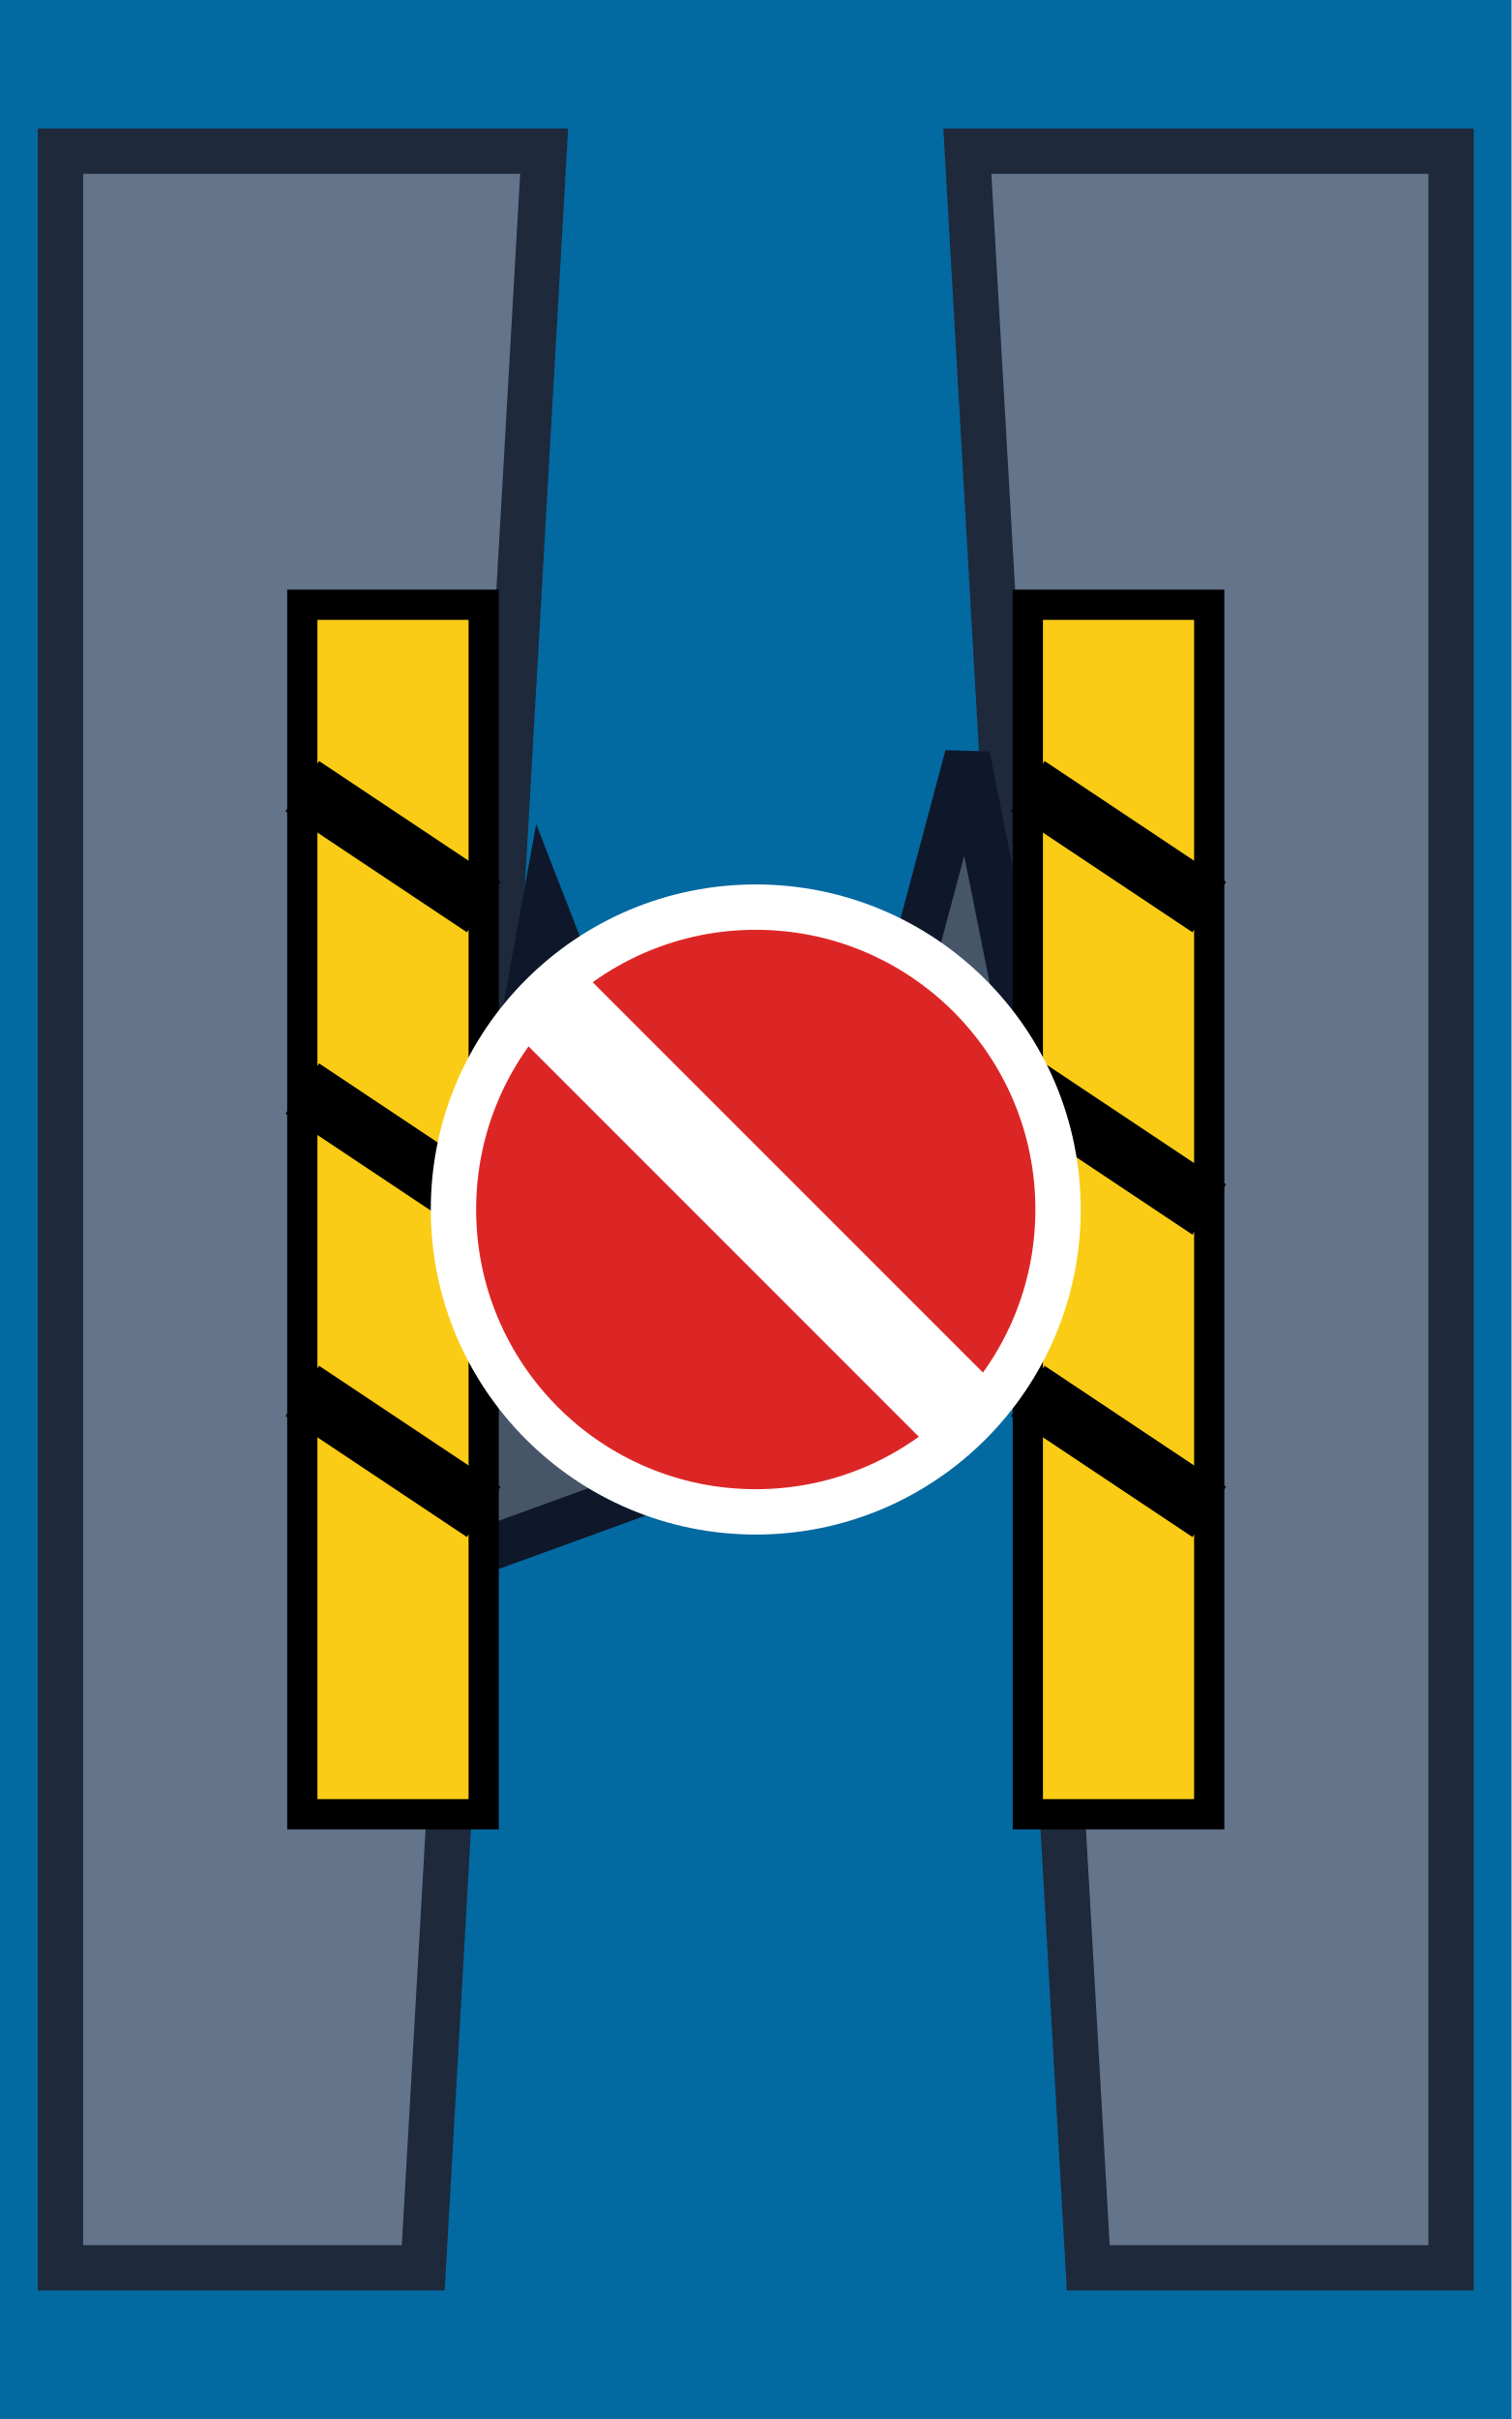
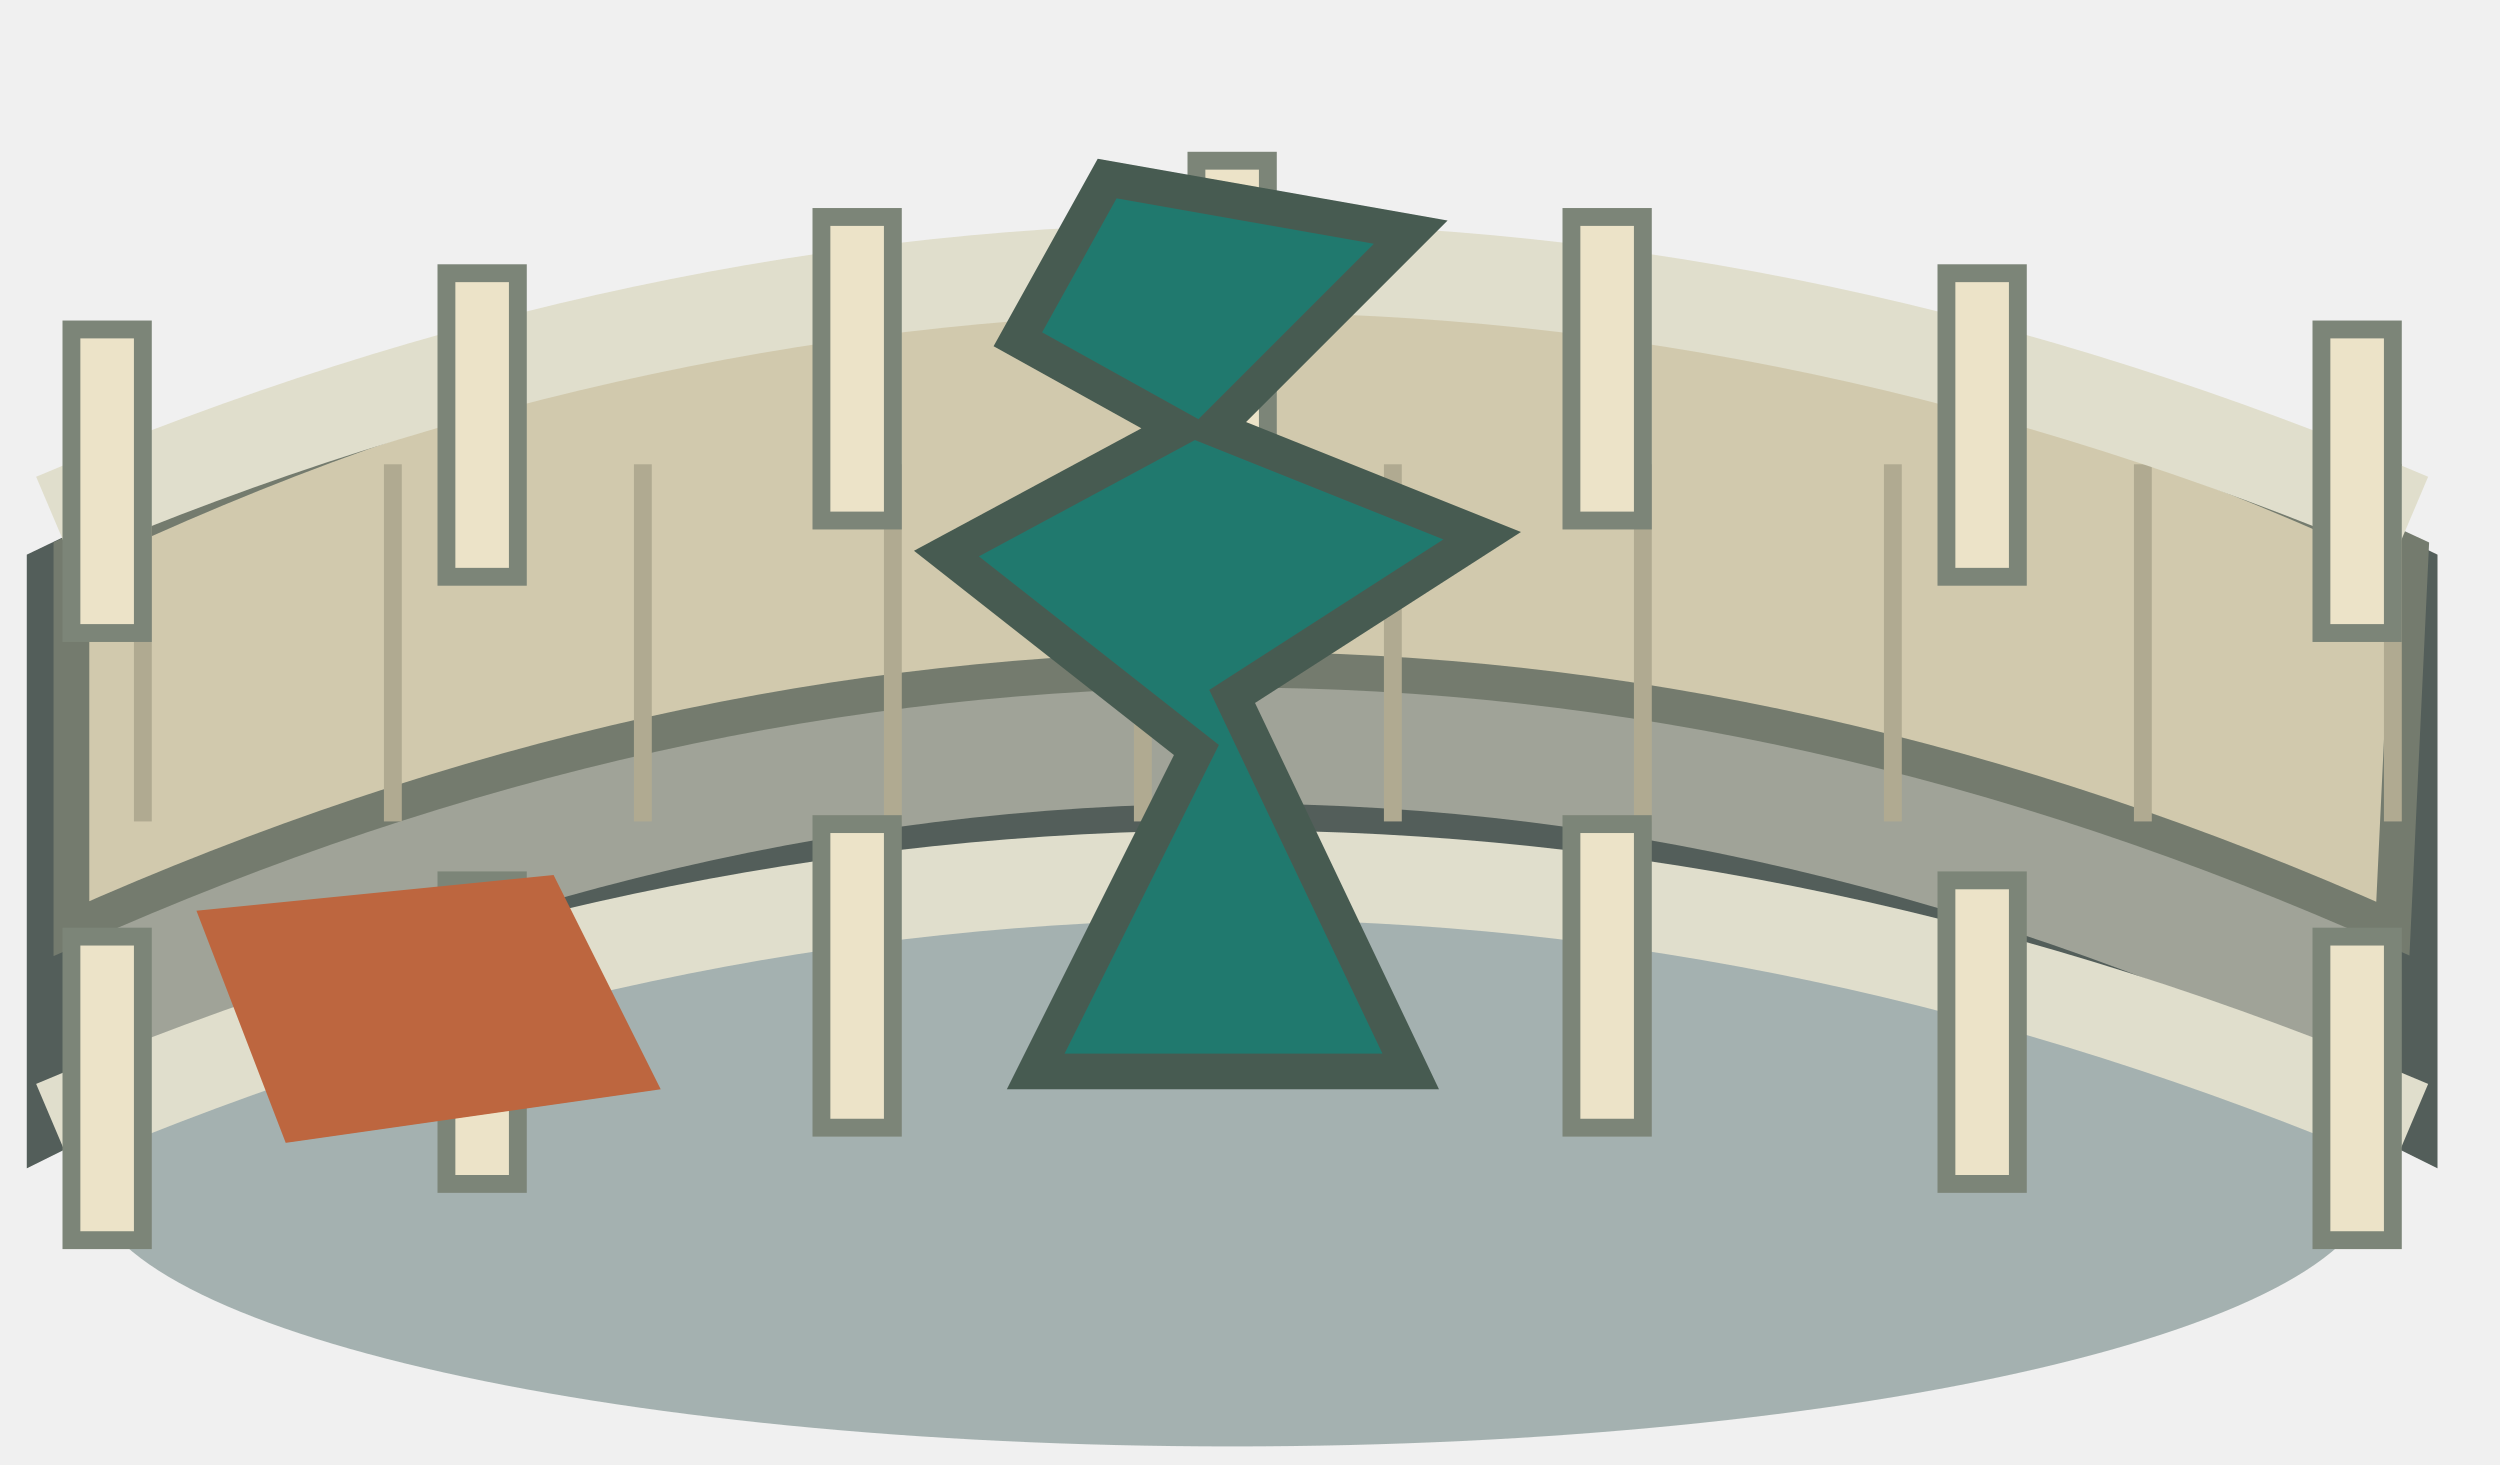
- <svg xmlns="http://www.w3.org/2000/svg" viewBox="0 0 50 80" width="50" height="80">
-   <rect x="0" y="0" width="50" height="80" fill="#0369a1" />
-   <polygon points="2,5 18,5 14,75 2,75" fill="#64748b" stroke="#1e293b" stroke-width="1.5" />
-   <polygon points="32,5 48,5 48,75 36,75" fill="#64748b" stroke="#1e293b" stroke-width="1.5" />
-   <polygon points="18,30 25,48 14,52" fill="#475569" stroke="#0f172a" stroke-width="1.5" />
-   <polygon points="32,25 36,45 28,40" fill="#475569" stroke="#0f172a" stroke-width="1.5" />
-   <rect x="10" y="20" width="6" height="40" fill="#facc15" stroke="#000000" stroke-width="1" />
-   <line x1="10" y1="26" x2="16" y2="30" stroke="#000000" stroke-width="2" />
-   <line x1="10" y1="36" x2="16" y2="40" stroke="#000000" stroke-width="2" />
-   <line x1="10" y1="46" x2="16" y2="50" stroke="#000000" stroke-width="2" />
-   <rect x="34" y="20" width="6" height="40" fill="#facc15" stroke="#000000" stroke-width="1" />
-   <line x1="34" y1="26" x2="40" y2="30" stroke="#000000" stroke-width="2" />
-   <line x1="34" y1="36" x2="40" y2="40" stroke="#000000" stroke-width="2" />
-   <line x1="34" y1="46" x2="40" y2="50" stroke="#000000" stroke-width="2" />
-   <circle cx="25" cy="40" r="10" fill="#dc2626" stroke="#ffffff" stroke-width="1.5" />
-   <line x1="18" y1="33" x2="32" y2="47" stroke="#ffffff" stroke-width="3" />
+ <svg xmlns="http://www.w3.org/2000/svg" width="140" height="82" viewBox="0 0 140 82">
+   <defs>
+     <pattern id="roof" width="10" height="7" patternUnits="userSpaceOnUse">
+       <rect width="10" height="7" fill="#bc542f" />
+       <path d="M0 6H10 M5 0V6" stroke="#813c29" stroke-width="1.3" />
+       <path d="M0 1H9" stroke="#e78b53" stroke-width="1.2" />
+     </pattern>
+     <pattern id="wall" width="14" height="9" patternUnits="userSpaceOnUse">
+       <rect width="14" height="9" fill="#ddc596" />
+       <path d="M0 9H14 M7 0V9" stroke="#bda47e" stroke-width=".5" />
+     </pattern>
+     <pattern id="metal" width="9" height="9" patternUnits="userSpaceOnUse">
+       <rect width="9" height="9" fill="#568e80" />
+       <path d="M0 0V9 M3 0V9" stroke="#396158" />
+       <path d="M8 0V9" stroke="#8bbaa3" />
+     </pattern>
+   </defs>
+   <ellipse cx="69" cy="66" rx="64" ry="15" fill="#183d39" opacity=".35" />
+   <path d="M3 32Q69 0 135 32V63Q69 30 3 63Z" fill="#a0a398" stroke="#535e5a" stroke-width="3" />
+   <path d="M4 31Q69 0 135 31L134 52Q69 23 4 52Z" fill="#d1c9ad" stroke="#747b6e" stroke-width="2" />
+   <path d="M8 26V46" stroke="#b0aa91" />
+   <path d="M22 26V46" stroke="#b0aa91" />
+   <path d="M36 26V46" stroke="#b0aa91" />
+   <path d="M50 26V46" stroke="#b0aa91" />
+   <path d="M64 26V46" stroke="#b0aa91" />
+   <path d="M78 26V46" stroke="#b0aa91" />
+   <path d="M92 26V46" stroke="#b0aa91" />
+   <path d="M106 26V46" stroke="#b0aa91" />
+   <path d="M120 26V46" stroke="#b0aa91" />
+   <path d="M134 26V46" stroke="#b0aa91" />
+   <path d="M3 29Q69 1 135 29" fill="none" stroke="#e0decc" stroke-width="5" />
+   <rect x="4" y="18.45" width="4" height="17" fill="#ece3c8" stroke="#7c8578" />
+   <rect x="25" y="15.3" width="4" height="17" fill="#ece3c8" stroke="#7c8578" />
+   <rect x="46" y="12.15" width="4" height="17" fill="#ece3c8" stroke="#7c8578" />
+   <rect x="67" y="9.0" width="4" height="17" fill="#ece3c8" stroke="#7c8578" />
+   <rect x="88" y="12.15" width="4" height="17" fill="#ece3c8" stroke="#7c8578" />
+   <rect x="109" y="15.3" width="4" height="17" fill="#ece3c8" stroke="#7c8578" />
+   <rect x="130" y="18.45" width="4" height="17" fill="#ece3c8" stroke="#7c8578" />
+   <path d="M3 63Q69 35 135 63" fill="none" stroke="#e0decc" stroke-width="5" />
+   <rect x="4" y="52.45" width="4" height="17" fill="#ece3c8" stroke="#7c8578" />
+   <rect x="25" y="49.3" width="4" height="17" fill="#ece3c8" stroke="#7c8578" />
+   <rect x="46" y="46.15" width="4" height="17" fill="#ece3c8" stroke="#7c8578" />
+   <rect x="67" y="43.0" width="4" height="17" fill="#ece3c8" stroke="#7c8578" />
+   <rect x="88" y="46.15" width="4" height="17" fill="#ece3c8" stroke="#7c8578" />
+   <rect x="109" y="49.3" width="4" height="17" fill="#ece3c8" stroke="#7c8578" />
+   <rect x="130" y="52.45" width="4" height="17" fill="#ece3c8" stroke="#7c8578" />
+   <path d="M62 10L79 13 68 24 83 30 69 39 79 60H58L67 42 53 31 66 24 57 19Z" fill="#20796e" stroke="#475b51" stroke-width="2" />
+   <path d="M11 51L31 49 37 61 16 64Z" fill="#bd663f" />
</svg>
